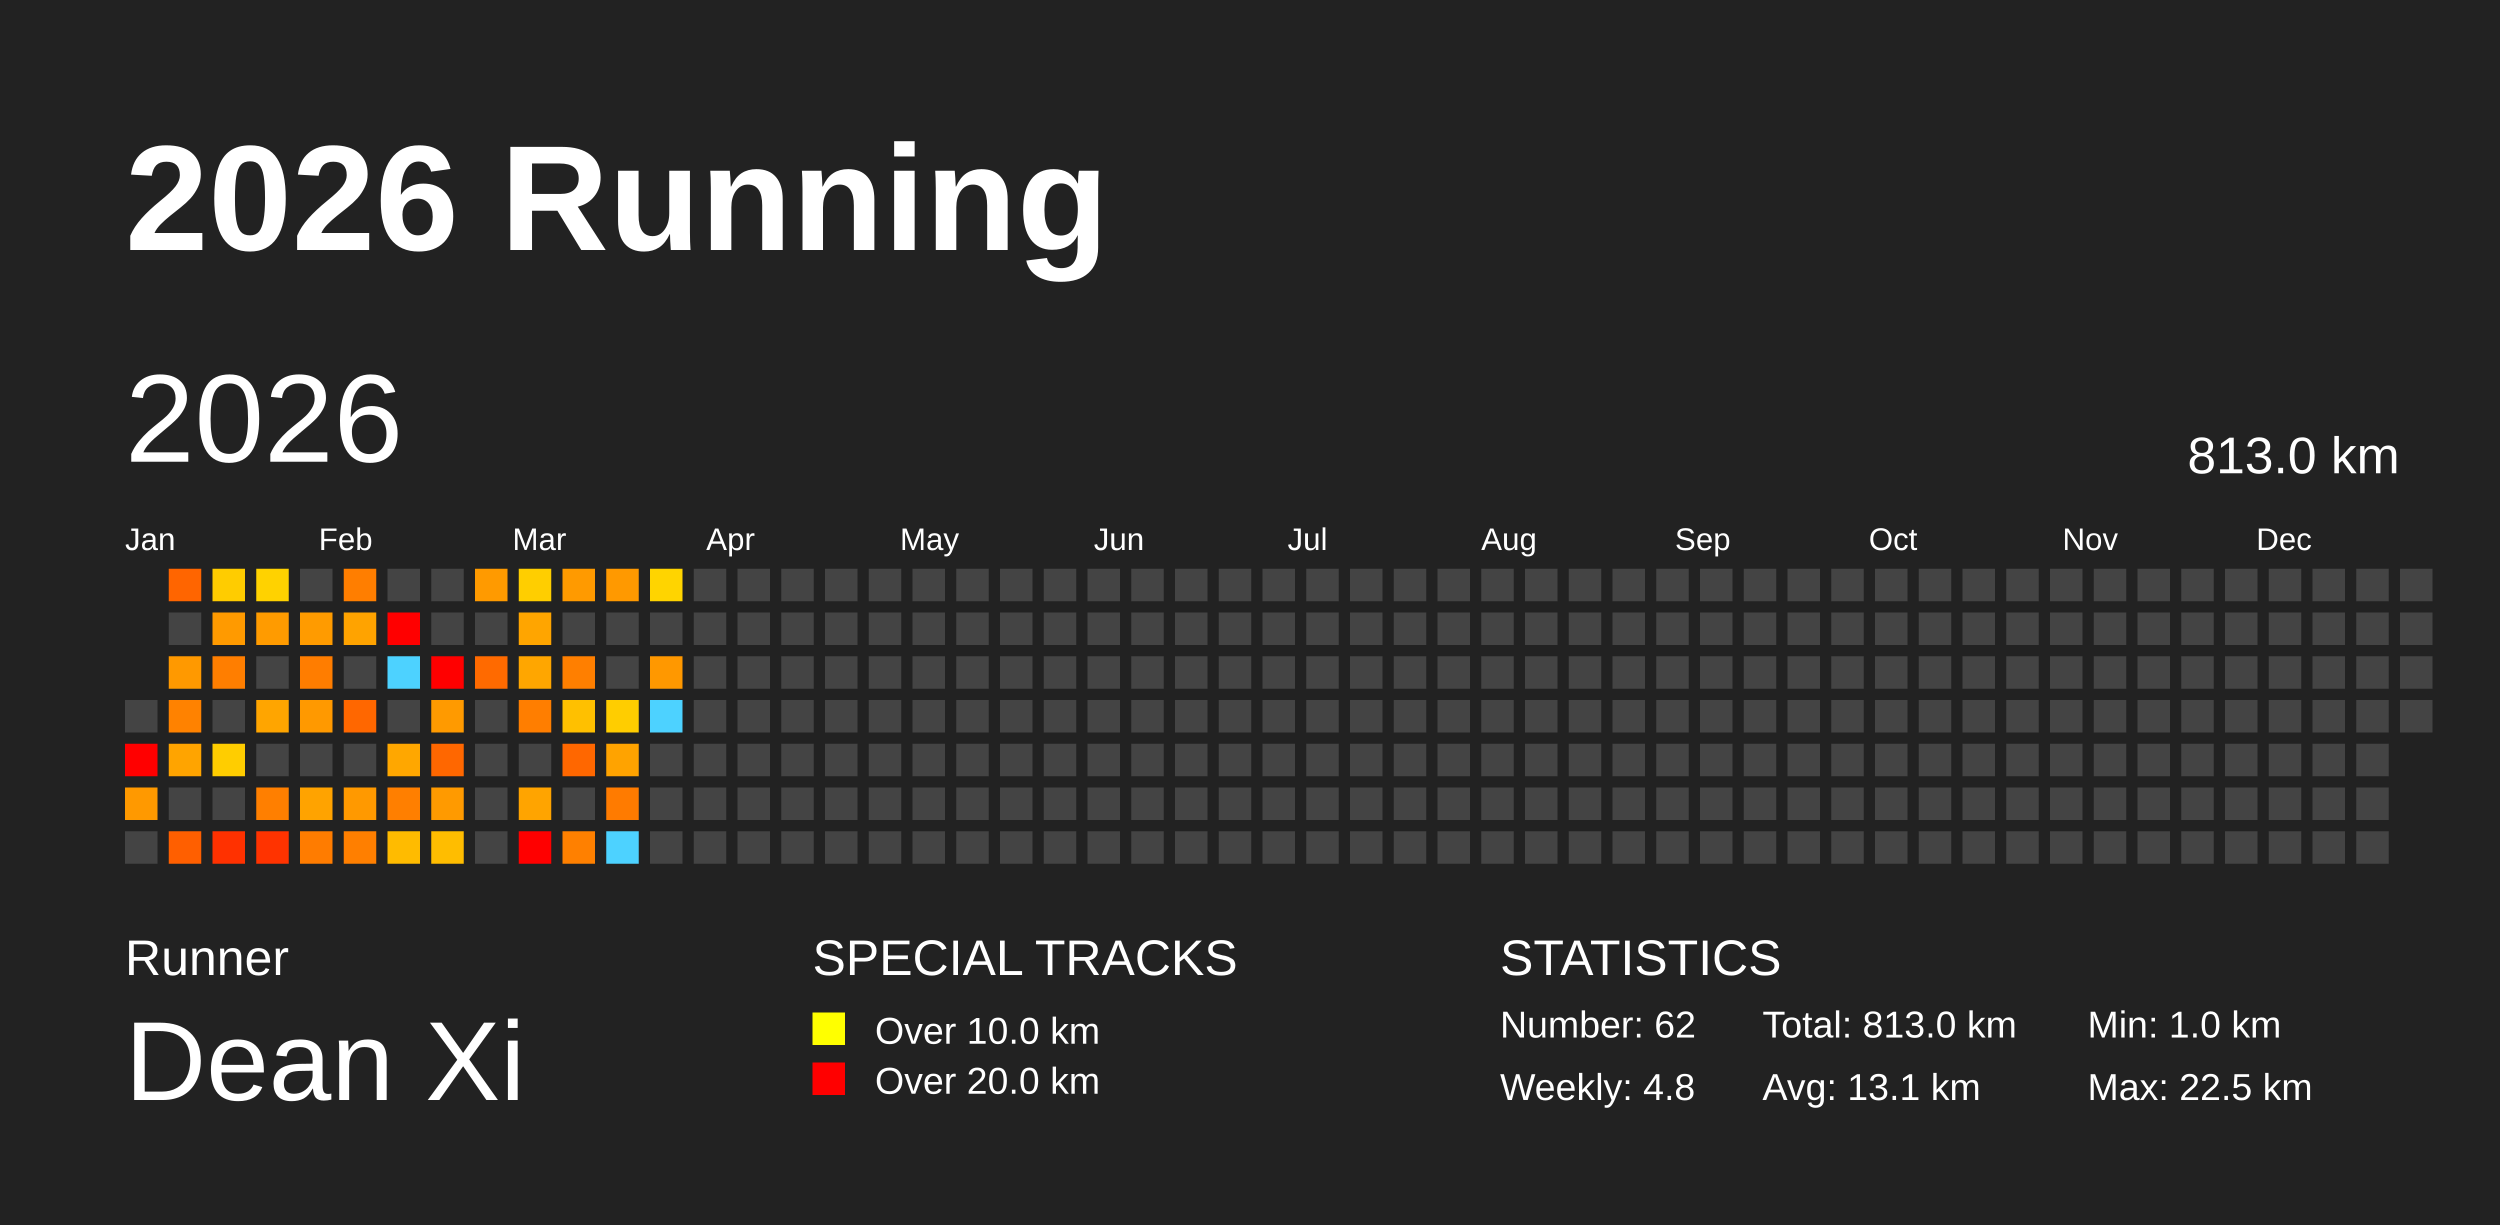
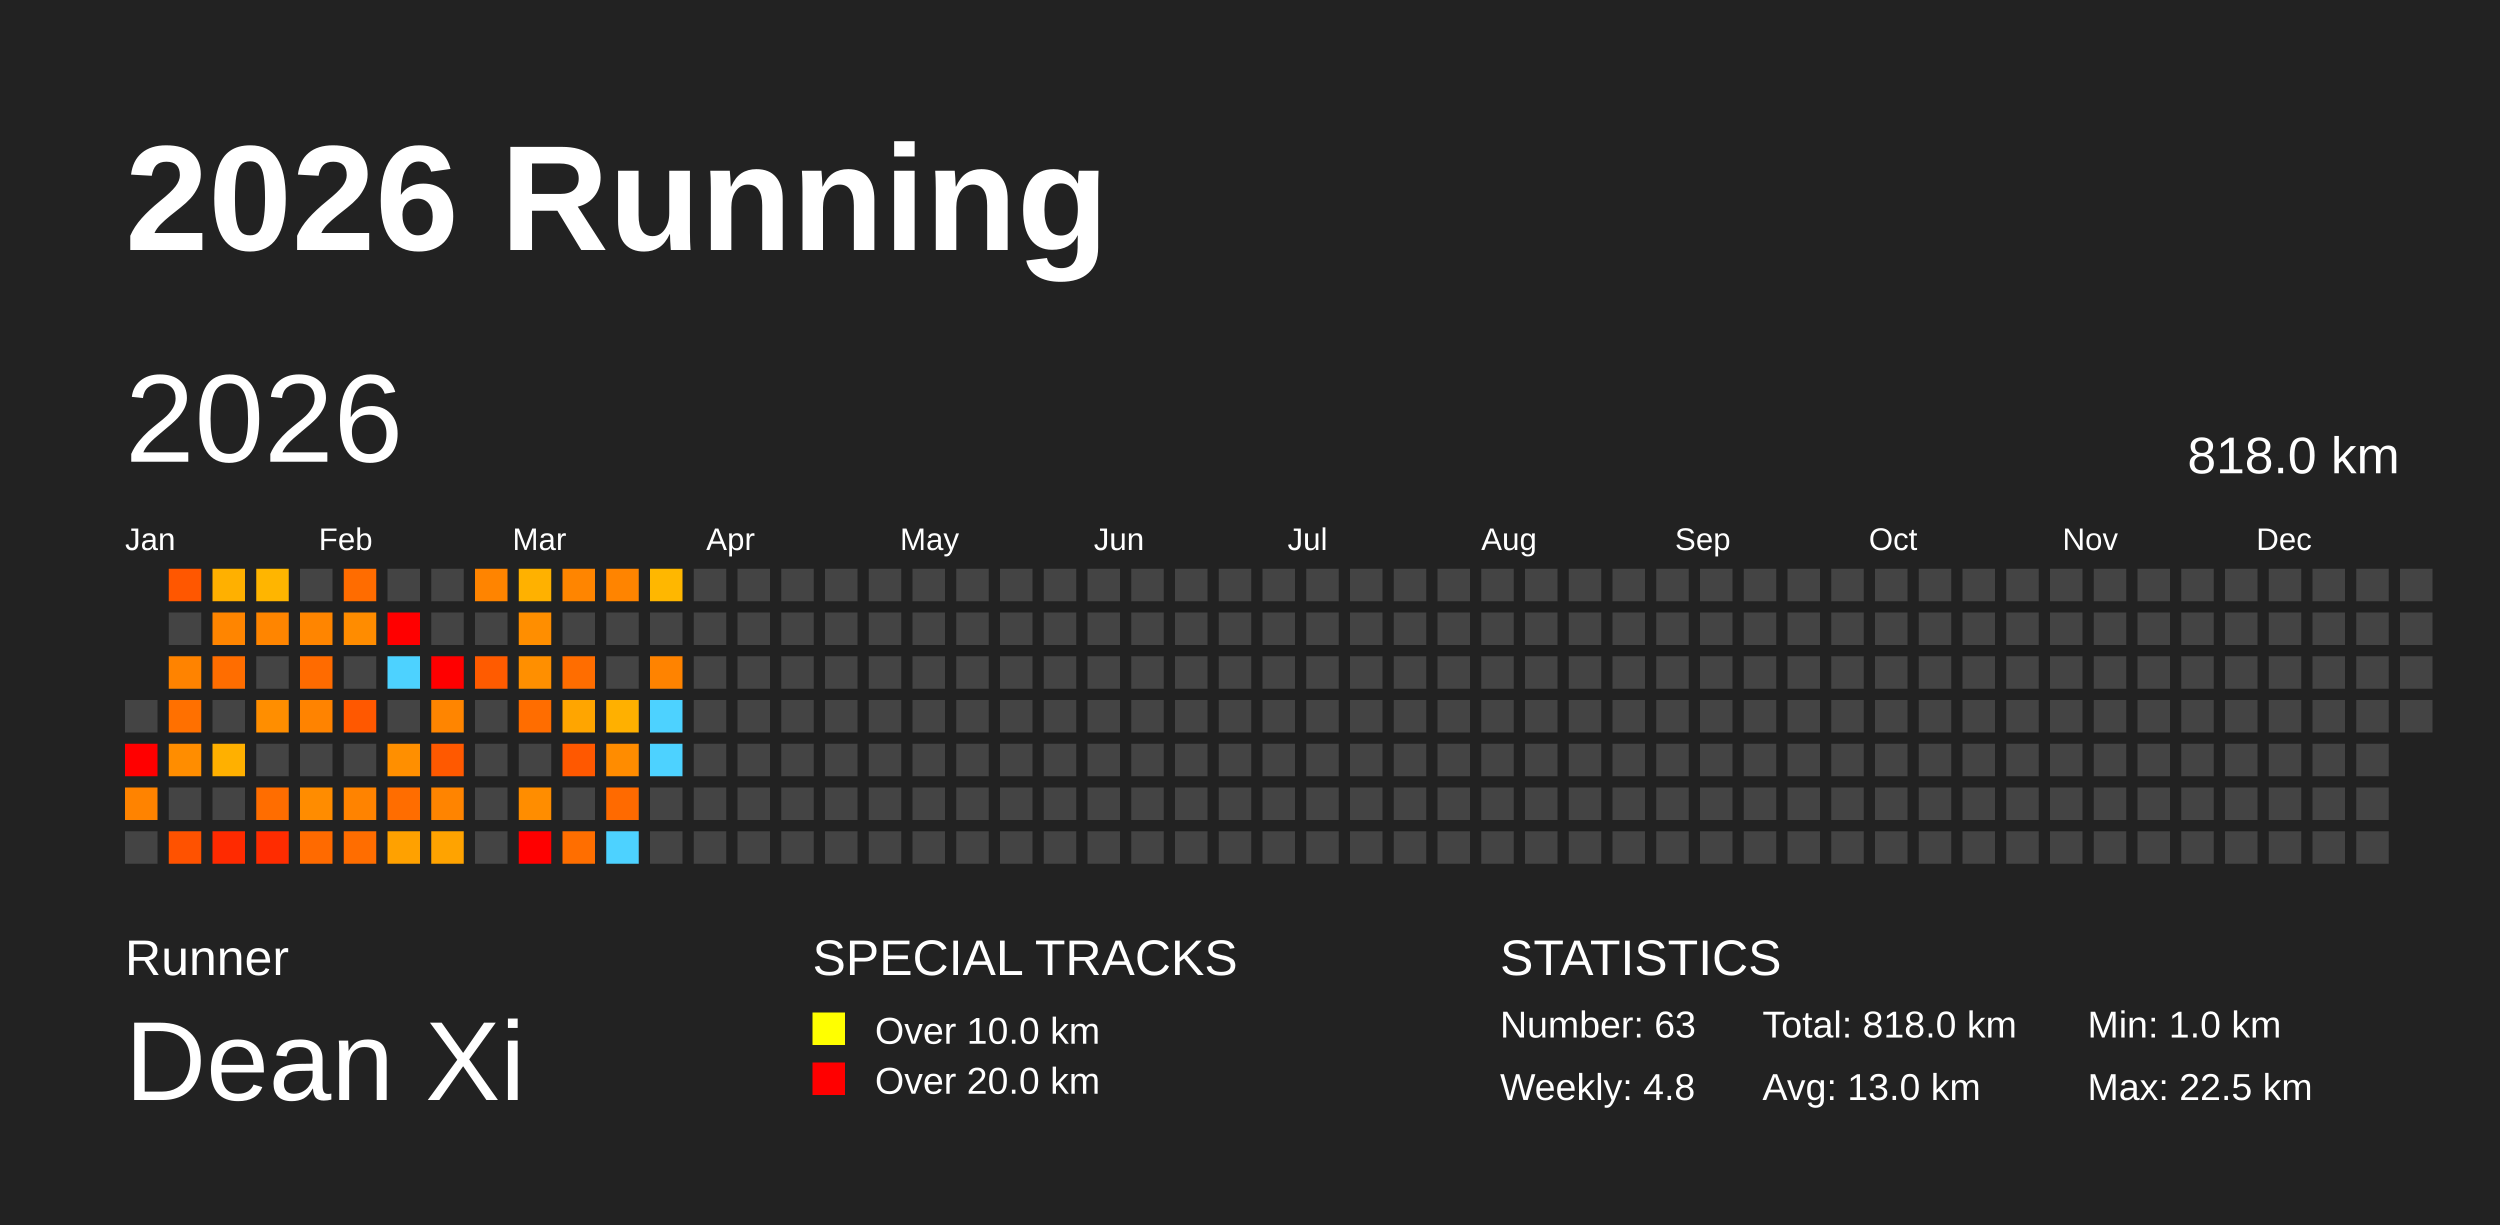
<svg xmlns="http://www.w3.org/2000/svg" baseProfile="full" height="98mm" version="1.1" viewBox="0,0,200,98" width="200mm">
  <defs />
  <rect fill="#222222" height="98" width="200" x="0" y="0" />
  <text fill="#FFFFFF" style="font-size:12px; font-family:Arial; font-weight:bold;" x="10" y="20">2026 Running</text>
  <text fill="#FFFFFF" style="font-size:4px; font-family:Arial" x="10" y="78">Runner</text>
  <text fill="#FFFFFF" style="font-size:9px; font-family:Arial" x="10" y="88">Dean Xi</text>
  <text fill="#FFFFFF" style="font-size:4px; font-family:Arial" x="65" y="78">SPECIAL TRACKS</text>
  <rect fill="yellow" height="2.6" width="2.6" x="65" y="81" />
  <text fill="#FFFFFF" style="font-size:3px; font-family:Arial" x="70" y="83.5">Over 10.0 km</text>
  <rect fill="red" height="2.6" width="2.6" x="65" y="85" />
  <text fill="#FFFFFF" style="font-size:3px; font-family:Arial" x="70" y="87.5">Over 20.0 km</text>
  <text fill="#FFFFFF" style="font-size:4px; font-family:Arial" x="120" y="78">STATISTICS</text>
-   <text fill="#FFFFFF" style="font-size:3px; font-family:Arial" x="120" y="83">Number: 62</text>
+   <text fill="#FFFFFF" style="font-size:3px; font-family:Arial" x="120" y="83">Number: 63</text>
  <text fill="#FFFFFF" style="font-size:3px; font-family:Arial" x="120" y="88">Weekly: 4.8</text>
-   <text fill="#FFFFFF" style="font-size:3px; font-family:Arial" x="141" y="83">Total: 813.0 km</text>
-   <text fill="#FFFFFF" style="font-size:3px; font-family:Arial" x="141" y="88">Avg: 13.1 km</text>
+   <text fill="#FFFFFF" style="font-size:3px; font-family:Arial" x="141" y="83">Total: 818.0 km</text>
+   <text fill="#FFFFFF" style="font-size:3px; font-family:Arial" x="141" y="88">Avg: 13.0 km</text>
  <text fill="#FFFFFF" style="font-size:3px; font-family:Arial" x="167" y="83">Min: 1.0 km</text>
  <text fill="#FFFFFF" style="font-size:3px; font-family:Arial" x="167" y="88">Max: 22.5 km</text>
  <text dominant-baseline="hanging" fill="#FFFFFF" style="font-size:10.0px; font-family:Arial;" x="10" y="30">2026</text>
-   <text dominant-baseline="hanging" fill="#FFFFFF" style="font-size:4.125px; font-family:Arial;" x="175" y="35">813.0 km</text>
+   <text dominant-baseline="hanging" fill="#FFFFFF" style="font-size:4.125px; font-family:Arial;" x="175" y="35">818.0 km</text>
  <text fill="#FFFFFF" style="font-size:2.5px; font-family:Arial" x="10.0" y="44">Jan</text>
  <text fill="#FFFFFF" style="font-size:2.5px; font-family:Arial" x="25.5" y="44">Feb</text>
  <text fill="#FFFFFF" style="font-size:2.5px; font-family:Arial" x="41.0" y="44">Mar</text>
  <text fill="#FFFFFF" style="font-size:2.5px; font-family:Arial" x="56.5" y="44">Apr</text>
  <text fill="#FFFFFF" style="font-size:2.5px; font-family:Arial" x="72.0" y="44">May</text>
  <text fill="#FFFFFF" style="font-size:2.5px; font-family:Arial" x="87.5" y="44">Jun</text>
  <text fill="#FFFFFF" style="font-size:2.5px; font-family:Arial" x="103.0" y="44">Jul</text>
  <text fill="#FFFFFF" style="font-size:2.5px; font-family:Arial" x="118.5" y="44">Aug</text>
  <text fill="#FFFFFF" style="font-size:2.5px; font-family:Arial" x="134.0" y="44">Sep</text>
  <text fill="#FFFFFF" style="font-size:2.5px; font-family:Arial" x="149.5" y="44">Oct</text>
  <text fill="#FFFFFF" style="font-size:2.5px; font-family:Arial" x="165.0" y="44">Nov</text>
  <text fill="#FFFFFF" style="font-size:2.5px; font-family:Arial" x="180.5" y="44">Dec</text>
  <rect fill="#444444" height="2.6" width="2.6" x="10.0" y="56.0" />
  <rect fill="red" height="2.6" width="2.6" x="10.0" y="59.5" />
-   <rect fill="#ff9900" height="2.6" width="2.6" x="10.0" y="63.0" />
+   <rect fill="#ff8300" height="2.6" width="2.6" x="10.0" y="63.0" />
  <rect fill="#444444" height="2.6" width="2.6" x="10.0" y="66.5" />
-   <rect fill="#ff6500" height="2.6" width="2.6" x="13.5" y="45.5" />
+   <rect fill="#ff5700" height="2.6" width="2.6" x="13.5" y="45.5" />
  <rect fill="#444444" height="2.6" width="2.6" x="13.5" y="49.0" />
-   <rect fill="#ff9900" height="2.6" width="2.6" x="13.5" y="52.5" />
-   <rect fill="#ff8200" height="2.6" width="2.6" x="13.5" y="56.0" />
-   <rect fill="#ffa400" height="2.6" width="2.6" x="13.5" y="59.5" />
+   <rect fill="#ff8300" height="2.6" width="2.6" x="13.5" y="52.5" />
+   <rect fill="#ff7000" height="2.6" width="2.6" x="13.5" y="56.0" />
+   <rect fill="#ff8d00" height="2.6" width="2.6" x="13.5" y="59.5" />
  <rect fill="#444444" height="2.6" width="2.6" x="13.5" y="63.0" />
-   <rect fill="#ff5f00" height="2.6" width="2.6" x="13.5" y="66.5" />
-   <rect fill="#ffcc00" height="2.6" width="2.6" x="17.0" y="45.5" />
-   <rect fill="#ff9a00" height="2.6" width="2.6" x="17.0" y="49.0" />
-   <rect fill="#ff7e00" height="2.6" width="2.6" x="17.0" y="52.5" />
+   <rect fill="#ff5200" height="2.6" width="2.6" x="13.5" y="66.5" />
+   <rect fill="#ffb000" height="2.6" width="2.6" x="17.0" y="45.5" />
+   <rect fill="#ff8500" height="2.6" width="2.6" x="17.0" y="49.0" />
+   <rect fill="#ff6d00" height="2.6" width="2.6" x="17.0" y="52.5" />
  <rect fill="#444444" height="2.6" width="2.6" x="17.0" y="56.0" />
-   <rect fill="#ffcd00" height="2.6" width="2.6" x="17.0" y="59.5" />
+   <rect fill="#ffb000" height="2.6" width="2.6" x="17.0" y="59.5" />
  <rect fill="#444444" height="2.6" width="2.6" x="17.0" y="63.0" />
-   <rect fill="#ff3100" height="2.6" width="2.6" x="17.0" y="66.5" />
-   <rect fill="#ffd200" height="2.6" width="2.6" x="20.5" y="45.5" />
-   <rect fill="#ff9b00" height="2.6" width="2.6" x="20.5" y="49.0" />
+   <rect fill="#ff2a00" height="2.6" width="2.6" x="17.0" y="66.5" />
+   <rect fill="#ffb500" height="2.6" width="2.6" x="20.5" y="45.5" />
+   <rect fill="#ff8500" height="2.6" width="2.6" x="20.5" y="49.0" />
  <rect fill="#444444" height="2.6" width="2.6" x="20.5" y="52.5" />
-   <rect fill="#ffa500" height="2.6" width="2.6" x="20.5" y="56.0" />
+   <rect fill="#ff8e00" height="2.6" width="2.6" x="20.5" y="56.0" />
  <rect fill="#444444" height="2.6" width="2.6" x="20.5" y="59.5" />
-   <rect fill="#ff7f00" height="2.6" width="2.6" x="20.5" y="63.0" />
-   <rect fill="#ff3300" height="2.6" width="2.6" x="20.5" y="66.5" />
+   <rect fill="#ff6d00" height="2.6" width="2.6" x="20.5" y="63.0" />
+   <rect fill="#ff2c00" height="2.6" width="2.6" x="20.5" y="66.5" />
  <rect fill="#444444" height="2.6" width="2.6" x="24.0" y="45.5" />
-   <rect fill="#ff9b00" height="2.6" width="2.6" x="24.0" y="49.0" />
-   <rect fill="#ff7d00" height="2.6" width="2.6" x="24.0" y="52.5" />
-   <rect fill="#ff9900" height="2.6" width="2.6" x="24.0" y="56.0" />
+   <rect fill="#ff8500" height="2.6" width="2.6" x="24.0" y="49.0" />
+   <rect fill="#ff6b00" height="2.6" width="2.6" x="24.0" y="52.5" />
+   <rect fill="#ff8300" height="2.6" width="2.6" x="24.0" y="56.0" />
  <rect fill="#444444" height="2.6" width="2.6" x="24.0" y="59.5" />
-   <rect fill="#ffa300" height="2.6" width="2.6" x="24.0" y="63.0" />
-   <rect fill="#ff7c00" height="2.6" width="2.6" x="24.0" y="66.5" />
-   <rect fill="#ff7e00" height="2.6" width="2.6" x="27.5" y="45.5" />
-   <rect fill="#ffa300" height="2.6" width="2.6" x="27.5" y="49.0" />
+   <rect fill="#ff8c00" height="2.6" width="2.6" x="24.0" y="63.0" />
+   <rect fill="#ff6a00" height="2.6" width="2.6" x="24.0" y="66.5" />
+   <rect fill="#ff6c00" height="2.6" width="2.6" x="27.5" y="45.5" />
+   <rect fill="#ff8c00" height="2.6" width="2.6" x="27.5" y="49.0" />
  <rect fill="#444444" height="2.6" width="2.6" x="27.5" y="52.5" />
-   <rect fill="#ff6700" height="2.6" width="2.6" x="27.5" y="56.0" />
+   <rect fill="#ff5800" height="2.6" width="2.6" x="27.5" y="56.0" />
  <rect fill="#444444" height="2.6" width="2.6" x="27.5" y="59.5" />
-   <rect fill="#ff9900" height="2.6" width="2.6" x="27.5" y="63.0" />
-   <rect fill="#ff7f00" height="2.6" width="2.6" x="27.5" y="66.5" />
+   <rect fill="#ff8300" height="2.6" width="2.6" x="27.5" y="63.0" />
+   <rect fill="#ff6d00" height="2.6" width="2.6" x="27.5" y="66.5" />
  <rect fill="#444444" height="2.6" width="2.6" x="31.0" y="45.5" />
  <rect fill="red" height="2.6" width="2.6" x="31.0" y="49.0" />
  <rect fill="#4dd2ff" height="2.6" width="2.6" x="31.0" y="52.5" />
  <rect fill="#444444" height="2.6" width="2.6" x="31.0" y="56.0" />
-   <rect fill="#ffa700" height="2.6" width="2.6" x="31.0" y="59.5" />
-   <rect fill="#ff7f00" height="2.6" width="2.6" x="31.0" y="63.0" />
-   <rect fill="#ffbb00" height="2.6" width="2.6" x="31.0" y="66.5" />
+   <rect fill="#ff8f00" height="2.6" width="2.6" x="31.0" y="59.5" />
+   <rect fill="#ff6d00" height="2.6" width="2.6" x="31.0" y="63.0" />
+   <rect fill="#ffa100" height="2.6" width="2.6" x="31.0" y="66.5" />
  <rect fill="#444444" height="2.6" width="2.6" x="34.5" y="45.5" />
  <rect fill="#444444" height="2.6" width="2.6" x="34.5" y="49.0" />
  <rect fill="red" height="2.6" width="2.6" x="34.5" y="52.5" />
-   <rect fill="#ff9a00" height="2.6" width="2.6" x="34.5" y="56.0" />
-   <rect fill="#ff6700" height="2.6" width="2.6" x="34.5" y="59.5" />
-   <rect fill="#ff9a00" height="2.6" width="2.6" x="34.5" y="63.0" />
-   <rect fill="#ffbd00" height="2.6" width="2.6" x="34.5" y="66.5" />
-   <rect fill="#ff9a00" height="2.6" width="2.6" x="38.0" y="45.5" />
+   <rect fill="#ff8500" height="2.6" width="2.6" x="34.5" y="56.0" />
+   <rect fill="#ff5900" height="2.6" width="2.6" x="34.5" y="59.5" />
+   <rect fill="#ff8400" height="2.6" width="2.6" x="34.5" y="63.0" />
+   <rect fill="#ffa300" height="2.6" width="2.6" x="34.5" y="66.5" />
+   <rect fill="#ff8400" height="2.6" width="2.6" x="38.0" y="45.5" />
  <rect fill="#444444" height="2.6" width="2.6" x="38.0" y="49.0" />
-   <rect fill="#ff6a00" height="2.6" width="2.6" x="38.0" y="52.5" />
+   <rect fill="#ff5b00" height="2.6" width="2.6" x="38.0" y="52.5" />
  <rect fill="#444444" height="2.6" width="2.6" x="38.0" y="56.0" />
  <rect fill="#444444" height="2.6" width="2.6" x="38.0" y="59.5" />
  <rect fill="#444444" height="2.6" width="2.6" x="38.0" y="63.0" />
  <rect fill="#444444" height="2.6" width="2.6" x="38.0" y="66.5" />
-   <rect fill="#ffce00" height="2.6" width="2.6" x="41.5" y="45.5" />
-   <rect fill="#ffa500" height="2.6" width="2.6" x="41.5" y="49.0" />
-   <rect fill="#ffa600" height="2.6" width="2.6" x="41.5" y="52.5" />
-   <rect fill="#ff7e00" height="2.6" width="2.6" x="41.5" y="56.0" />
+   <rect fill="#ffb100" height="2.6" width="2.6" x="41.5" y="45.5" />
+   <rect fill="#ff8e00" height="2.6" width="2.6" x="41.5" y="49.0" />
+   <rect fill="#ff8f00" height="2.6" width="2.6" x="41.5" y="52.5" />
+   <rect fill="#ff6d00" height="2.6" width="2.6" x="41.5" y="56.0" />
  <rect fill="#444444" height="2.6" width="2.6" x="41.5" y="59.5" />
-   <rect fill="#ffa400" height="2.6" width="2.6" x="41.5" y="63.0" />
+   <rect fill="#ff8d00" height="2.6" width="2.6" x="41.5" y="63.0" />
  <rect fill="red" height="2.6" width="2.6" x="41.5" y="66.5" />
-   <rect fill="#ff9a00" height="2.6" width="2.6" x="45.0" y="45.5" />
+   <rect fill="#ff8500" height="2.6" width="2.6" x="45.0" y="45.5" />
  <rect fill="#444444" height="2.6" width="2.6" x="45.0" y="49.0" />
-   <rect fill="#ff7f00" height="2.6" width="2.6" x="45.0" y="52.5" />
-   <rect fill="#ffc000" height="2.6" width="2.6" x="45.0" y="56.0" />
-   <rect fill="#ff6700" height="2.6" width="2.6" x="45.0" y="59.5" />
+   <rect fill="#ff6d00" height="2.6" width="2.6" x="45.0" y="52.5" />
+   <rect fill="#ffa500" height="2.6" width="2.6" x="45.0" y="56.0" />
+   <rect fill="#ff5800" height="2.6" width="2.6" x="45.0" y="59.5" />
  <rect fill="#444444" height="2.6" width="2.6" x="45.0" y="63.0" />
-   <rect fill="#ff8000" height="2.6" width="2.6" x="45.0" y="66.5" />
-   <rect fill="#ff9900" height="2.6" width="2.6" x="48.5" y="45.5" />
+   <rect fill="#ff6e00" height="2.6" width="2.6" x="45.0" y="66.5" />
+   <rect fill="#ff8400" height="2.6" width="2.6" x="48.5" y="45.5" />
  <rect fill="#444444" height="2.6" width="2.6" x="48.5" y="49.0" />
  <rect fill="#444444" height="2.6" width="2.6" x="48.5" y="52.5" />
-   <rect fill="#ffcd00" height="2.6" width="2.6" x="48.5" y="56.0" />
-   <rect fill="#ffa300" height="2.6" width="2.6" x="48.5" y="59.5" />
-   <rect fill="#ff7b00" height="2.6" width="2.6" x="48.5" y="63.0" />
+   <rect fill="#ffb000" height="2.6" width="2.6" x="48.5" y="56.0" />
+   <rect fill="#ff8c00" height="2.6" width="2.6" x="48.5" y="59.5" />
+   <rect fill="#ff6a00" height="2.6" width="2.6" x="48.5" y="63.0" />
  <rect fill="#4dd2ff" height="2.6" width="2.6" x="48.5" y="66.5" />
-   <rect fill="#ffd400" height="2.6" width="2.6" x="52.0" y="45.5" />
+   <rect fill="#ffb700" height="2.6" width="2.6" x="52.0" y="45.5" />
  <rect fill="#444444" height="2.6" width="2.6" x="52.0" y="49.0" />
-   <rect fill="#ff9800" height="2.6" width="2.6" x="52.0" y="52.5" />
+   <rect fill="#ff8300" height="2.6" width="2.6" x="52.0" y="52.5" />
  <rect fill="#4dd2ff" height="2.6" width="2.6" x="52.0" y="56.0" />
-   <rect fill="#444444" height="2.6" width="2.6" x="52.0" y="59.5" />
+   <rect fill="#4dd2ff" height="2.6" width="2.6" x="52.0" y="59.5" />
  <rect fill="#444444" height="2.6" width="2.6" x="52.0" y="63.0" />
  <rect fill="#444444" height="2.6" width="2.6" x="52.0" y="66.5" />
  <rect fill="#444444" height="2.6" width="2.6" x="55.5" y="45.5" />
  <rect fill="#444444" height="2.6" width="2.6" x="55.5" y="49.0" />
  <rect fill="#444444" height="2.6" width="2.6" x="55.5" y="52.5" />
  <rect fill="#444444" height="2.6" width="2.6" x="55.5" y="56.0" />
  <rect fill="#444444" height="2.6" width="2.6" x="55.5" y="59.5" />
  <rect fill="#444444" height="2.6" width="2.6" x="55.5" y="63.0" />
  <rect fill="#444444" height="2.6" width="2.6" x="55.5" y="66.5" />
  <rect fill="#444444" height="2.6" width="2.6" x="59.0" y="45.5" />
  <rect fill="#444444" height="2.6" width="2.6" x="59.0" y="49.0" />
  <rect fill="#444444" height="2.6" width="2.6" x="59.0" y="52.5" />
  <rect fill="#444444" height="2.6" width="2.6" x="59.0" y="56.0" />
  <rect fill="#444444" height="2.6" width="2.6" x="59.0" y="59.5" />
  <rect fill="#444444" height="2.6" width="2.6" x="59.0" y="63.0" />
  <rect fill="#444444" height="2.6" width="2.6" x="59.0" y="66.5" />
  <rect fill="#444444" height="2.6" width="2.6" x="62.5" y="45.5" />
  <rect fill="#444444" height="2.6" width="2.6" x="62.5" y="49.0" />
  <rect fill="#444444" height="2.6" width="2.6" x="62.5" y="52.5" />
  <rect fill="#444444" height="2.6" width="2.6" x="62.5" y="56.0" />
  <rect fill="#444444" height="2.6" width="2.6" x="62.5" y="59.5" />
  <rect fill="#444444" height="2.6" width="2.6" x="62.5" y="63.0" />
  <rect fill="#444444" height="2.6" width="2.6" x="62.5" y="66.5" />
  <rect fill="#444444" height="2.6" width="2.6" x="66.0" y="45.5" />
  <rect fill="#444444" height="2.6" width="2.6" x="66.0" y="49.0" />
  <rect fill="#444444" height="2.6" width="2.6" x="66.0" y="52.5" />
  <rect fill="#444444" height="2.6" width="2.6" x="66.0" y="56.0" />
  <rect fill="#444444" height="2.6" width="2.6" x="66.0" y="59.5" />
  <rect fill="#444444" height="2.6" width="2.6" x="66.0" y="63.0" />
  <rect fill="#444444" height="2.6" width="2.6" x="66.0" y="66.5" />
  <rect fill="#444444" height="2.6" width="2.6" x="69.5" y="45.5" />
  <rect fill="#444444" height="2.6" width="2.6" x="69.5" y="49.0" />
  <rect fill="#444444" height="2.6" width="2.6" x="69.5" y="52.5" />
  <rect fill="#444444" height="2.6" width="2.6" x="69.5" y="56.0" />
  <rect fill="#444444" height="2.6" width="2.6" x="69.5" y="59.5" />
  <rect fill="#444444" height="2.6" width="2.6" x="69.5" y="63.0" />
  <rect fill="#444444" height="2.6" width="2.6" x="69.5" y="66.5" />
  <rect fill="#444444" height="2.6" width="2.6" x="73.0" y="45.5" />
  <rect fill="#444444" height="2.6" width="2.6" x="73.0" y="49.0" />
  <rect fill="#444444" height="2.6" width="2.6" x="73.0" y="52.5" />
  <rect fill="#444444" height="2.6" width="2.6" x="73.0" y="56.0" />
  <rect fill="#444444" height="2.6" width="2.6" x="73.0" y="59.5" />
  <rect fill="#444444" height="2.6" width="2.6" x="73.0" y="63.0" />
  <rect fill="#444444" height="2.6" width="2.6" x="73.0" y="66.5" />
  <rect fill="#444444" height="2.6" width="2.6" x="76.5" y="45.5" />
  <rect fill="#444444" height="2.6" width="2.6" x="76.5" y="49.0" />
  <rect fill="#444444" height="2.6" width="2.6" x="76.5" y="52.5" />
  <rect fill="#444444" height="2.6" width="2.6" x="76.5" y="56.0" />
  <rect fill="#444444" height="2.6" width="2.6" x="76.5" y="59.5" />
  <rect fill="#444444" height="2.6" width="2.6" x="76.5" y="63.0" />
  <rect fill="#444444" height="2.6" width="2.6" x="76.5" y="66.5" />
  <rect fill="#444444" height="2.6" width="2.6" x="80.0" y="45.5" />
  <rect fill="#444444" height="2.6" width="2.6" x="80.0" y="49.0" />
  <rect fill="#444444" height="2.6" width="2.6" x="80.0" y="52.5" />
  <rect fill="#444444" height="2.6" width="2.6" x="80.0" y="56.0" />
  <rect fill="#444444" height="2.6" width="2.6" x="80.0" y="59.5" />
  <rect fill="#444444" height="2.6" width="2.6" x="80.0" y="63.0" />
  <rect fill="#444444" height="2.6" width="2.6" x="80.0" y="66.5" />
  <rect fill="#444444" height="2.6" width="2.6" x="83.5" y="45.5" />
  <rect fill="#444444" height="2.6" width="2.6" x="83.5" y="49.0" />
  <rect fill="#444444" height="2.6" width="2.6" x="83.5" y="52.5" />
  <rect fill="#444444" height="2.6" width="2.6" x="83.5" y="56.0" />
  <rect fill="#444444" height="2.6" width="2.6" x="83.5" y="59.5" />
  <rect fill="#444444" height="2.6" width="2.6" x="83.5" y="63.0" />
  <rect fill="#444444" height="2.6" width="2.6" x="83.5" y="66.5" />
  <rect fill="#444444" height="2.6" width="2.6" x="87.0" y="45.5" />
  <rect fill="#444444" height="2.6" width="2.6" x="87.0" y="49.0" />
  <rect fill="#444444" height="2.6" width="2.6" x="87.0" y="52.5" />
  <rect fill="#444444" height="2.6" width="2.6" x="87.0" y="56.0" />
  <rect fill="#444444" height="2.6" width="2.6" x="87.0" y="59.5" />
  <rect fill="#444444" height="2.6" width="2.6" x="87.0" y="63.0" />
  <rect fill="#444444" height="2.6" width="2.6" x="87.0" y="66.5" />
  <rect fill="#444444" height="2.6" width="2.6" x="90.5" y="45.5" />
  <rect fill="#444444" height="2.6" width="2.6" x="90.5" y="49.0" />
  <rect fill="#444444" height="2.6" width="2.6" x="90.5" y="52.5" />
  <rect fill="#444444" height="2.6" width="2.6" x="90.5" y="56.0" />
  <rect fill="#444444" height="2.6" width="2.6" x="90.5" y="59.5" />
  <rect fill="#444444" height="2.6" width="2.6" x="90.5" y="63.0" />
  <rect fill="#444444" height="2.6" width="2.6" x="90.5" y="66.5" />
  <rect fill="#444444" height="2.6" width="2.6" x="94.0" y="45.5" />
  <rect fill="#444444" height="2.6" width="2.6" x="94.0" y="49.0" />
  <rect fill="#444444" height="2.6" width="2.6" x="94.0" y="52.5" />
  <rect fill="#444444" height="2.6" width="2.6" x="94.0" y="56.0" />
  <rect fill="#444444" height="2.6" width="2.6" x="94.0" y="59.5" />
  <rect fill="#444444" height="2.6" width="2.6" x="94.0" y="63.0" />
  <rect fill="#444444" height="2.6" width="2.6" x="94.0" y="66.5" />
  <rect fill="#444444" height="2.6" width="2.6" x="97.5" y="45.5" />
  <rect fill="#444444" height="2.6" width="2.6" x="97.5" y="49.0" />
  <rect fill="#444444" height="2.6" width="2.6" x="97.5" y="52.5" />
  <rect fill="#444444" height="2.6" width="2.6" x="97.5" y="56.0" />
  <rect fill="#444444" height="2.6" width="2.6" x="97.5" y="59.5" />
  <rect fill="#444444" height="2.6" width="2.6" x="97.5" y="63.0" />
  <rect fill="#444444" height="2.6" width="2.6" x="97.5" y="66.5" />
  <rect fill="#444444" height="2.6" width="2.6" x="101.0" y="45.5" />
  <rect fill="#444444" height="2.6" width="2.6" x="101.0" y="49.0" />
  <rect fill="#444444" height="2.6" width="2.6" x="101.0" y="52.5" />
  <rect fill="#444444" height="2.6" width="2.6" x="101.0" y="56.0" />
  <rect fill="#444444" height="2.6" width="2.6" x="101.0" y="59.5" />
  <rect fill="#444444" height="2.6" width="2.6" x="101.0" y="63.0" />
  <rect fill="#444444" height="2.6" width="2.6" x="101.0" y="66.5" />
  <rect fill="#444444" height="2.6" width="2.6" x="104.5" y="45.5" />
  <rect fill="#444444" height="2.6" width="2.6" x="104.5" y="49.0" />
  <rect fill="#444444" height="2.6" width="2.6" x="104.5" y="52.5" />
  <rect fill="#444444" height="2.6" width="2.6" x="104.5" y="56.0" />
  <rect fill="#444444" height="2.6" width="2.6" x="104.5" y="59.5" />
  <rect fill="#444444" height="2.6" width="2.6" x="104.5" y="63.0" />
  <rect fill="#444444" height="2.6" width="2.6" x="104.5" y="66.5" />
  <rect fill="#444444" height="2.6" width="2.6" x="108.0" y="45.5" />
  <rect fill="#444444" height="2.6" width="2.6" x="108.0" y="49.0" />
  <rect fill="#444444" height="2.6" width="2.6" x="108.0" y="52.5" />
  <rect fill="#444444" height="2.6" width="2.6" x="108.0" y="56.0" />
  <rect fill="#444444" height="2.6" width="2.6" x="108.0" y="59.5" />
  <rect fill="#444444" height="2.6" width="2.6" x="108.0" y="63.0" />
  <rect fill="#444444" height="2.6" width="2.6" x="108.0" y="66.5" />
  <rect fill="#444444" height="2.6" width="2.6" x="111.5" y="45.5" />
  <rect fill="#444444" height="2.6" width="2.6" x="111.5" y="49.0" />
  <rect fill="#444444" height="2.6" width="2.6" x="111.5" y="52.5" />
  <rect fill="#444444" height="2.6" width="2.6" x="111.5" y="56.0" />
  <rect fill="#444444" height="2.6" width="2.6" x="111.5" y="59.5" />
  <rect fill="#444444" height="2.6" width="2.6" x="111.5" y="63.0" />
  <rect fill="#444444" height="2.6" width="2.6" x="111.5" y="66.5" />
  <rect fill="#444444" height="2.6" width="2.6" x="115.0" y="45.5" />
  <rect fill="#444444" height="2.6" width="2.6" x="115.0" y="49.0" />
  <rect fill="#444444" height="2.6" width="2.6" x="115.0" y="52.5" />
  <rect fill="#444444" height="2.6" width="2.6" x="115.0" y="56.0" />
  <rect fill="#444444" height="2.6" width="2.6" x="115.0" y="59.5" />
  <rect fill="#444444" height="2.6" width="2.6" x="115.0" y="63.0" />
  <rect fill="#444444" height="2.6" width="2.6" x="115.0" y="66.5" />
  <rect fill="#444444" height="2.6" width="2.6" x="118.5" y="45.5" />
  <rect fill="#444444" height="2.6" width="2.6" x="118.5" y="49.0" />
  <rect fill="#444444" height="2.6" width="2.6" x="118.5" y="52.5" />
  <rect fill="#444444" height="2.6" width="2.6" x="118.5" y="56.0" />
  <rect fill="#444444" height="2.6" width="2.6" x="118.5" y="59.5" />
  <rect fill="#444444" height="2.6" width="2.6" x="118.5" y="63.0" />
  <rect fill="#444444" height="2.6" width="2.6" x="118.5" y="66.5" />
  <rect fill="#444444" height="2.6" width="2.6" x="122.0" y="45.5" />
  <rect fill="#444444" height="2.6" width="2.6" x="122.0" y="49.0" />
  <rect fill="#444444" height="2.6" width="2.6" x="122.0" y="52.5" />
  <rect fill="#444444" height="2.6" width="2.6" x="122.0" y="56.0" />
  <rect fill="#444444" height="2.6" width="2.6" x="122.0" y="59.5" />
  <rect fill="#444444" height="2.6" width="2.6" x="122.0" y="63.0" />
  <rect fill="#444444" height="2.6" width="2.6" x="122.0" y="66.5" />
  <rect fill="#444444" height="2.6" width="2.6" x="125.5" y="45.5" />
  <rect fill="#444444" height="2.6" width="2.6" x="125.5" y="49.0" />
  <rect fill="#444444" height="2.6" width="2.6" x="125.5" y="52.5" />
  <rect fill="#444444" height="2.6" width="2.6" x="125.5" y="56.0" />
  <rect fill="#444444" height="2.6" width="2.6" x="125.5" y="59.5" />
  <rect fill="#444444" height="2.6" width="2.6" x="125.5" y="63.0" />
  <rect fill="#444444" height="2.6" width="2.6" x="125.5" y="66.5" />
  <rect fill="#444444" height="2.6" width="2.6" x="129.0" y="45.5" />
  <rect fill="#444444" height="2.6" width="2.6" x="129.0" y="49.0" />
  <rect fill="#444444" height="2.6" width="2.6" x="129.0" y="52.5" />
  <rect fill="#444444" height="2.6" width="2.6" x="129.0" y="56.0" />
  <rect fill="#444444" height="2.6" width="2.6" x="129.0" y="59.5" />
  <rect fill="#444444" height="2.6" width="2.6" x="129.0" y="63.0" />
  <rect fill="#444444" height="2.6" width="2.6" x="129.0" y="66.5" />
  <rect fill="#444444" height="2.6" width="2.6" x="132.5" y="45.5" />
  <rect fill="#444444" height="2.6" width="2.6" x="132.5" y="49.0" />
  <rect fill="#444444" height="2.6" width="2.6" x="132.5" y="52.5" />
  <rect fill="#444444" height="2.6" width="2.6" x="132.5" y="56.0" />
  <rect fill="#444444" height="2.6" width="2.6" x="132.5" y="59.5" />
  <rect fill="#444444" height="2.6" width="2.6" x="132.5" y="63.0" />
  <rect fill="#444444" height="2.6" width="2.6" x="132.5" y="66.5" />
  <rect fill="#444444" height="2.6" width="2.6" x="136.0" y="45.5" />
  <rect fill="#444444" height="2.6" width="2.6" x="136.0" y="49.0" />
  <rect fill="#444444" height="2.6" width="2.6" x="136.0" y="52.5" />
  <rect fill="#444444" height="2.6" width="2.6" x="136.0" y="56.0" />
  <rect fill="#444444" height="2.6" width="2.6" x="136.0" y="59.5" />
  <rect fill="#444444" height="2.6" width="2.6" x="136.0" y="63.0" />
  <rect fill="#444444" height="2.6" width="2.6" x="136.0" y="66.5" />
  <rect fill="#444444" height="2.6" width="2.6" x="139.5" y="45.5" />
  <rect fill="#444444" height="2.6" width="2.6" x="139.5" y="49.0" />
  <rect fill="#444444" height="2.6" width="2.6" x="139.5" y="52.5" />
  <rect fill="#444444" height="2.6" width="2.6" x="139.5" y="56.0" />
  <rect fill="#444444" height="2.6" width="2.6" x="139.5" y="59.5" />
  <rect fill="#444444" height="2.6" width="2.6" x="139.5" y="63.0" />
  <rect fill="#444444" height="2.6" width="2.6" x="139.5" y="66.5" />
  <rect fill="#444444" height="2.6" width="2.6" x="143.0" y="45.5" />
  <rect fill="#444444" height="2.6" width="2.6" x="143.0" y="49.0" />
  <rect fill="#444444" height="2.6" width="2.6" x="143.0" y="52.5" />
  <rect fill="#444444" height="2.6" width="2.6" x="143.0" y="56.0" />
  <rect fill="#444444" height="2.6" width="2.6" x="143.0" y="59.5" />
  <rect fill="#444444" height="2.6" width="2.6" x="143.0" y="63.0" />
  <rect fill="#444444" height="2.6" width="2.6" x="143.0" y="66.5" />
  <rect fill="#444444" height="2.6" width="2.6" x="146.5" y="45.5" />
  <rect fill="#444444" height="2.6" width="2.6" x="146.5" y="49.0" />
  <rect fill="#444444" height="2.6" width="2.6" x="146.5" y="52.5" />
  <rect fill="#444444" height="2.6" width="2.6" x="146.5" y="56.0" />
  <rect fill="#444444" height="2.6" width="2.6" x="146.5" y="59.5" />
  <rect fill="#444444" height="2.6" width="2.6" x="146.5" y="63.0" />
  <rect fill="#444444" height="2.6" width="2.6" x="146.5" y="66.5" />
  <rect fill="#444444" height="2.6" width="2.6" x="150.0" y="45.5" />
  <rect fill="#444444" height="2.6" width="2.6" x="150.0" y="49.0" />
  <rect fill="#444444" height="2.6" width="2.6" x="150.0" y="52.5" />
  <rect fill="#444444" height="2.6" width="2.6" x="150.0" y="56.0" />
  <rect fill="#444444" height="2.6" width="2.6" x="150.0" y="59.5" />
  <rect fill="#444444" height="2.6" width="2.6" x="150.0" y="63.0" />
  <rect fill="#444444" height="2.6" width="2.6" x="150.0" y="66.5" />
  <rect fill="#444444" height="2.6" width="2.6" x="153.5" y="45.5" />
  <rect fill="#444444" height="2.6" width="2.6" x="153.5" y="49.0" />
  <rect fill="#444444" height="2.6" width="2.6" x="153.5" y="52.5" />
  <rect fill="#444444" height="2.6" width="2.6" x="153.5" y="56.0" />
  <rect fill="#444444" height="2.6" width="2.6" x="153.5" y="59.5" />
  <rect fill="#444444" height="2.6" width="2.6" x="153.5" y="63.0" />
  <rect fill="#444444" height="2.6" width="2.6" x="153.5" y="66.5" />
  <rect fill="#444444" height="2.6" width="2.6" x="157.0" y="45.5" />
  <rect fill="#444444" height="2.6" width="2.6" x="157.0" y="49.0" />
  <rect fill="#444444" height="2.6" width="2.6" x="157.0" y="52.5" />
  <rect fill="#444444" height="2.6" width="2.6" x="157.0" y="56.0" />
  <rect fill="#444444" height="2.6" width="2.6" x="157.0" y="59.5" />
  <rect fill="#444444" height="2.6" width="2.6" x="157.0" y="63.0" />
  <rect fill="#444444" height="2.6" width="2.6" x="157.0" y="66.5" />
  <rect fill="#444444" height="2.6" width="2.6" x="160.5" y="45.5" />
  <rect fill="#444444" height="2.6" width="2.6" x="160.5" y="49.0" />
  <rect fill="#444444" height="2.6" width="2.6" x="160.5" y="52.5" />
  <rect fill="#444444" height="2.6" width="2.6" x="160.5" y="56.0" />
  <rect fill="#444444" height="2.6" width="2.6" x="160.5" y="59.5" />
  <rect fill="#444444" height="2.6" width="2.6" x="160.5" y="63.0" />
  <rect fill="#444444" height="2.6" width="2.6" x="160.5" y="66.5" />
  <rect fill="#444444" height="2.6" width="2.6" x="164.0" y="45.5" />
  <rect fill="#444444" height="2.6" width="2.6" x="164.0" y="49.0" />
  <rect fill="#444444" height="2.6" width="2.6" x="164.0" y="52.5" />
  <rect fill="#444444" height="2.6" width="2.6" x="164.0" y="56.0" />
  <rect fill="#444444" height="2.6" width="2.6" x="164.0" y="59.5" />
  <rect fill="#444444" height="2.6" width="2.6" x="164.0" y="63.0" />
  <rect fill="#444444" height="2.6" width="2.6" x="164.0" y="66.5" />
  <rect fill="#444444" height="2.6" width="2.6" x="167.5" y="45.5" />
  <rect fill="#444444" height="2.6" width="2.6" x="167.5" y="49.0" />
  <rect fill="#444444" height="2.6" width="2.6" x="167.5" y="52.5" />
  <rect fill="#444444" height="2.6" width="2.6" x="167.5" y="56.0" />
  <rect fill="#444444" height="2.6" width="2.6" x="167.5" y="59.5" />
  <rect fill="#444444" height="2.6" width="2.6" x="167.5" y="63.0" />
  <rect fill="#444444" height="2.6" width="2.6" x="167.5" y="66.5" />
  <rect fill="#444444" height="2.6" width="2.6" x="171.0" y="45.5" />
  <rect fill="#444444" height="2.6" width="2.6" x="171.0" y="49.0" />
  <rect fill="#444444" height="2.6" width="2.6" x="171.0" y="52.5" />
  <rect fill="#444444" height="2.6" width="2.6" x="171.0" y="56.0" />
  <rect fill="#444444" height="2.6" width="2.6" x="171.0" y="59.5" />
  <rect fill="#444444" height="2.6" width="2.6" x="171.0" y="63.0" />
  <rect fill="#444444" height="2.6" width="2.6" x="171.0" y="66.5" />
  <rect fill="#444444" height="2.6" width="2.6" x="174.5" y="45.5" />
  <rect fill="#444444" height="2.6" width="2.6" x="174.5" y="49.0" />
  <rect fill="#444444" height="2.6" width="2.6" x="174.5" y="52.5" />
  <rect fill="#444444" height="2.6" width="2.6" x="174.5" y="56.0" />
  <rect fill="#444444" height="2.6" width="2.6" x="174.5" y="59.5" />
  <rect fill="#444444" height="2.6" width="2.6" x="174.5" y="63.0" />
  <rect fill="#444444" height="2.6" width="2.6" x="174.5" y="66.5" />
  <rect fill="#444444" height="2.6" width="2.6" x="178.0" y="45.5" />
  <rect fill="#444444" height="2.6" width="2.6" x="178.0" y="49.0" />
  <rect fill="#444444" height="2.6" width="2.6" x="178.0" y="52.5" />
  <rect fill="#444444" height="2.6" width="2.6" x="178.0" y="56.0" />
  <rect fill="#444444" height="2.6" width="2.6" x="178.0" y="59.5" />
  <rect fill="#444444" height="2.6" width="2.6" x="178.0" y="63.0" />
  <rect fill="#444444" height="2.6" width="2.6" x="178.0" y="66.5" />
  <rect fill="#444444" height="2.6" width="2.6" x="181.5" y="45.5" />
  <rect fill="#444444" height="2.6" width="2.6" x="181.5" y="49.0" />
  <rect fill="#444444" height="2.6" width="2.6" x="181.5" y="52.5" />
  <rect fill="#444444" height="2.6" width="2.6" x="181.5" y="56.0" />
  <rect fill="#444444" height="2.6" width="2.6" x="181.5" y="59.5" />
  <rect fill="#444444" height="2.6" width="2.6" x="181.5" y="63.0" />
  <rect fill="#444444" height="2.6" width="2.6" x="181.5" y="66.5" />
  <rect fill="#444444" height="2.6" width="2.6" x="185.0" y="45.5" />
  <rect fill="#444444" height="2.6" width="2.6" x="185.0" y="49.0" />
  <rect fill="#444444" height="2.6" width="2.6" x="185.0" y="52.5" />
  <rect fill="#444444" height="2.6" width="2.6" x="185.0" y="56.0" />
  <rect fill="#444444" height="2.6" width="2.6" x="185.0" y="59.5" />
  <rect fill="#444444" height="2.6" width="2.6" x="185.0" y="63.0" />
  <rect fill="#444444" height="2.6" width="2.6" x="185.0" y="66.5" />
  <rect fill="#444444" height="2.6" width="2.6" x="188.5" y="45.5" />
  <rect fill="#444444" height="2.6" width="2.6" x="188.5" y="49.0" />
  <rect fill="#444444" height="2.6" width="2.6" x="188.5" y="52.5" />
  <rect fill="#444444" height="2.6" width="2.6" x="188.5" y="56.0" />
  <rect fill="#444444" height="2.6" width="2.6" x="188.5" y="59.5" />
  <rect fill="#444444" height="2.6" width="2.6" x="188.5" y="63.0" />
  <rect fill="#444444" height="2.6" width="2.6" x="188.5" y="66.5" />
  <rect fill="#444444" height="2.6" width="2.6" x="192.0" y="45.5" />
  <rect fill="#444444" height="2.6" width="2.6" x="192.0" y="49.0" />
  <rect fill="#444444" height="2.6" width="2.6" x="192.0" y="52.5" />
  <rect fill="#444444" height="2.6" width="2.6" x="192.0" y="56.0" />
</svg>
